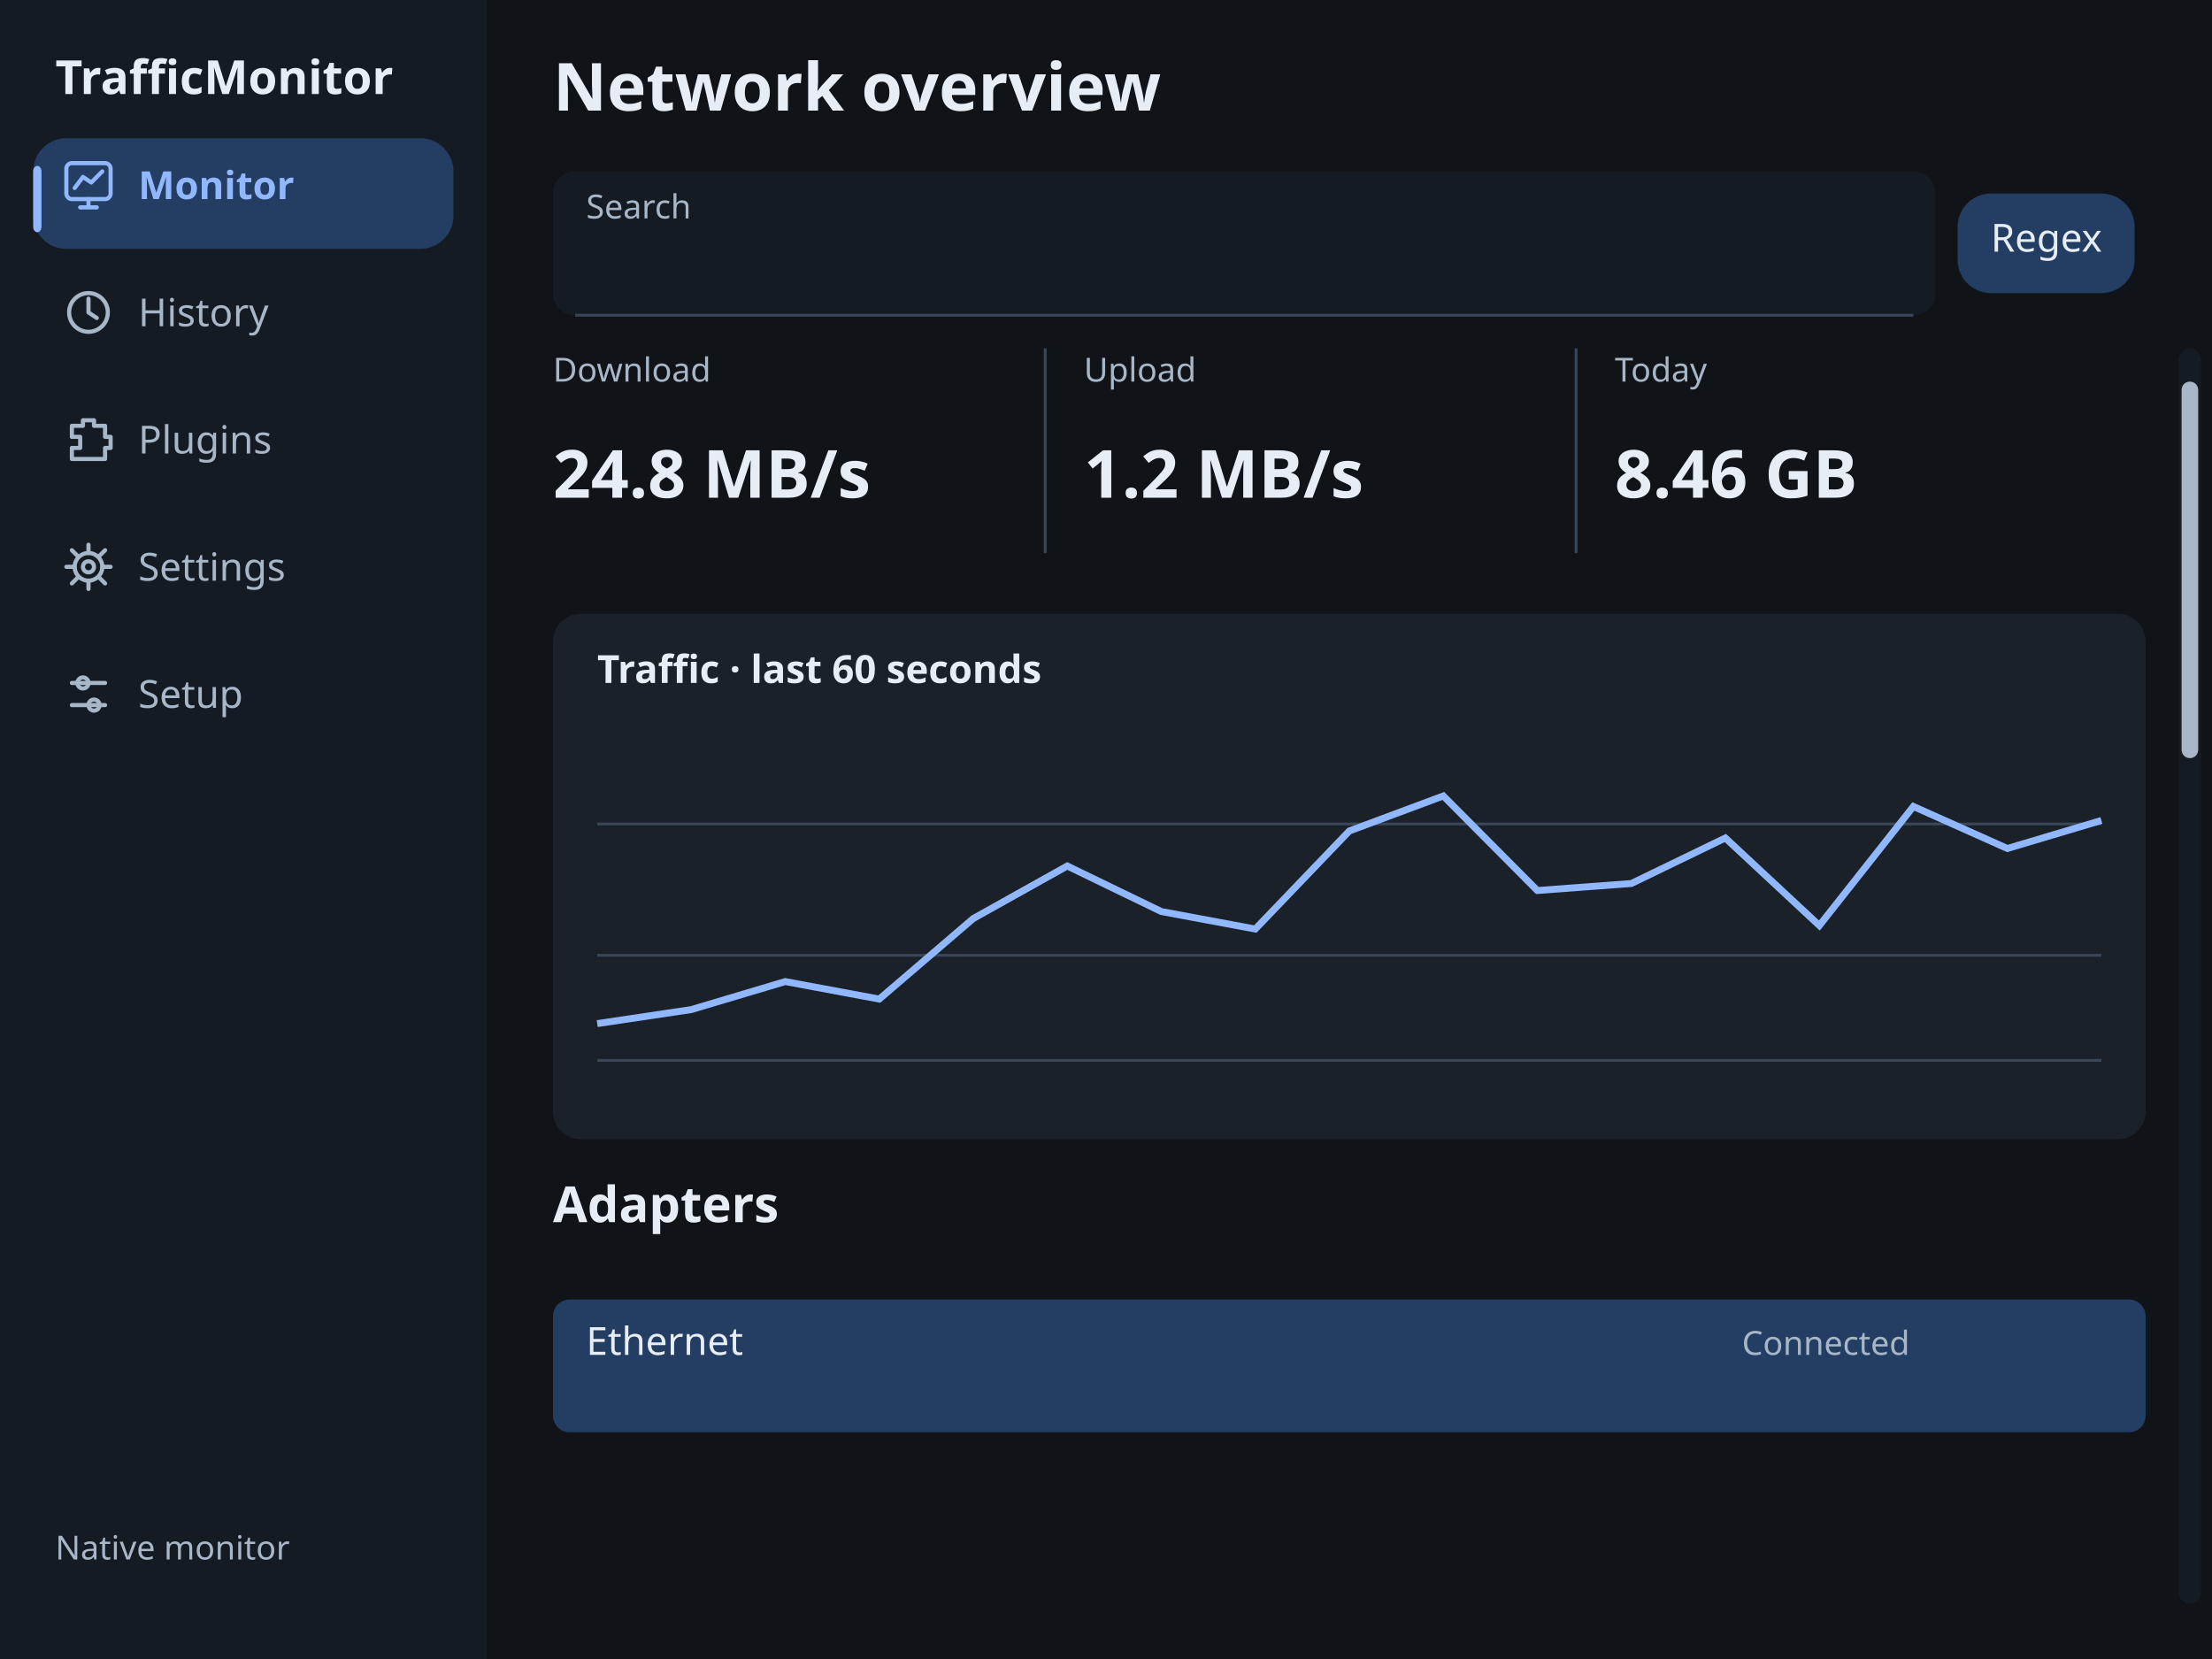
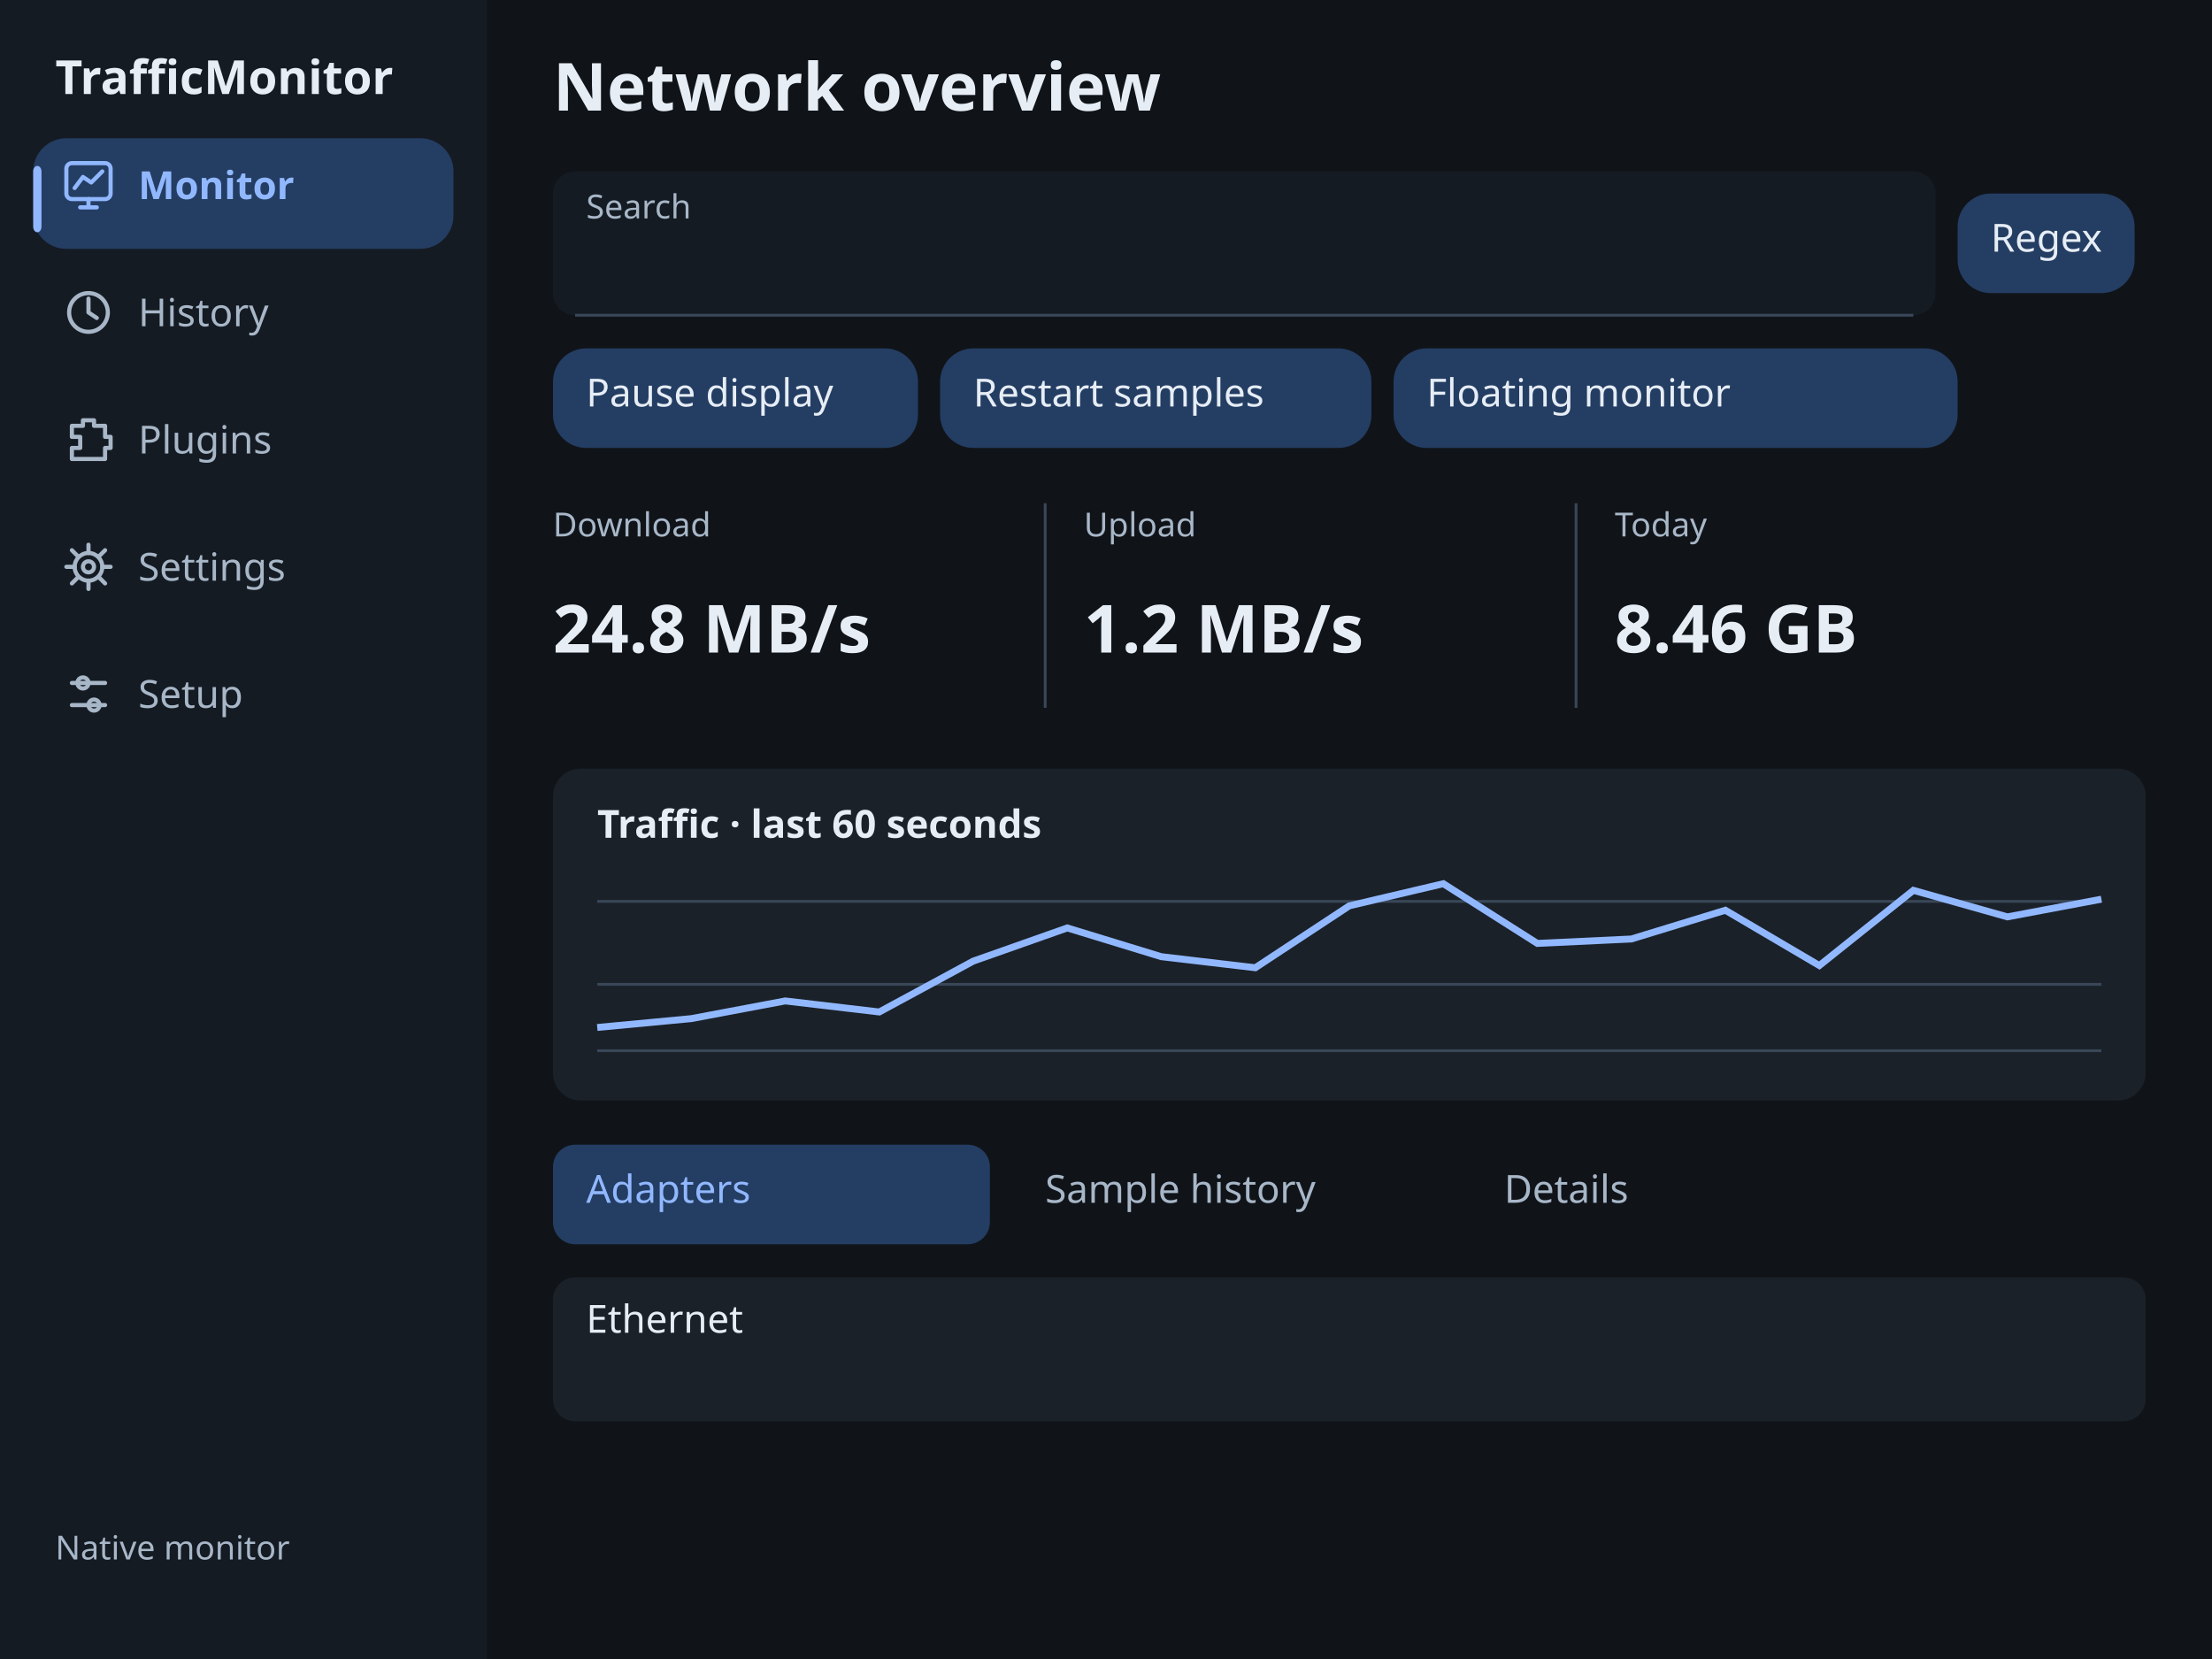
<svg xmlns="http://www.w3.org/2000/svg" width="800" height="600" viewBox="0 0 800 600">
  <rect x="0" y="0" width="800" height="600" rx="0" fill="#101419" />
  <rect x="0" y="0" width="176" height="600" rx="0" fill="#151B23" />
  <text x="20" y="34" fill="#E6EDF5" font-family="Segoe UI,Microsoft JhengHei,sans-serif" font-size="17" font-weight="600">TrafficMonitor</text>
  <rect x="12" y="50" width="152" height="40" rx="12" fill="#243D63" />
  <rect x="12" y="60" width="3" height="24" rx="2" fill="#91B8FF" />
  <g transform="translate(24 59)" fill="none" stroke="#91B8FF" stroke-width="1.5" stroke-linecap="round" stroke-linejoin="round">
    <rect width="16" height="13" rx="2" />
    <path d="M3 9l3 -4 3 2 4 -4M5 16h6M8 13v3" />
  </g>
  <text x="50" y="72" fill="#91B8FF" font-family="Segoe UI,Microsoft JhengHei,sans-serif" font-size="14" font-weight="600">Monitor</text>
  <g transform="translate(24 105)" fill="none" stroke="#A8B7C8" stroke-width="1.5" stroke-linecap="round" stroke-linejoin="round">
    <circle cx="8" cy="8" r="7" />
    <path d="M8 3v5l3 2" />
  </g>
  <text x="50" y="118" fill="#A8B7C8" font-family="Segoe UI,Microsoft JhengHei,sans-serif" font-size="14" font-weight="400">History</text>
  <g transform="translate(24 151)" fill="none" stroke="#A8B7C8" stroke-width="1.5" stroke-linecap="round" stroke-linejoin="round">
    <path d="M2 3h4V1h4v2h4v4h2v4h-2v4H2v-4h3V7H2z" />
  </g>
  <text x="50" y="164" fill="#A8B7C8" font-family="Segoe UI,Microsoft JhengHei,sans-serif" font-size="14" font-weight="400">Plugins</text>
  <g transform="translate(24 197)" fill="none" stroke="#A8B7C8" stroke-width="1.5" stroke-linecap="round" stroke-linejoin="round">
    <circle cx="8" cy="8" r="5" />
    <circle cx="8" cy="8" r="2" />
    <path d="M8 0v3M8 13v3M0 8h3M13 8h3M2 2l2 2M12 12l2 2M2 14l2 -2M12 4l2 -2" />
  </g>
  <text x="50" y="210" fill="#A8B7C8" font-family="Segoe UI,Microsoft JhengHei,sans-serif" font-size="14" font-weight="400">Settings</text>
  <g transform="translate(24 243)" fill="none" stroke="#A8B7C8" stroke-width="1.5" stroke-linecap="round" stroke-linejoin="round">
    <path d="M2 4h12M2 12h12" />
    <circle cx="6" cy="4" r="2" />
    <circle cx="10" cy="12" r="2" />
  </g>
  <text x="50" y="256" fill="#A8B7C8" font-family="Segoe UI,Microsoft JhengHei,sans-serif" font-size="14" font-weight="400">Setup</text>
  <text x="20" y="564" fill="#A8B7C8" font-family="Segoe UI,Microsoft JhengHei,sans-serif" font-size="12" font-weight="400">Native monitor</text>
  <text x="200" y="40" fill="#E6EDF5" font-family="Segoe UI,Microsoft JhengHei,sans-serif" font-size="24" font-weight="600">Network overview</text>
  <rect x="200" y="62" width="500" height="52" rx="8" fill="#151B23" />
  <path d="M208 114H692" stroke="#394758" stroke-width="1" />
  <text x="212" y="79" fill="#A8B7C8" font-family="Segoe UI,Microsoft JhengHei,sans-serif" font-size="12" font-weight="400">Search</text>
  <text x="212" y="104" fill="#E6EDF5" font-family="Segoe UI,Microsoft JhengHei,sans-serif" font-size="14" font-weight="400" />
  <rect x="708" y="70" width="64" height="36" rx="12" fill="#243D63" />
  <text x="720" y="91" fill="#E6EDF5" font-family="Segoe UI,Microsoft JhengHei,sans-serif" font-size="14" font-weight="500">Regex</text>
-   <text x="200.0" y="138" fill="#A8B7C8" font-family="Segoe UI,Microsoft JhengHei,sans-serif" font-size="12" font-weight="400">Download</text>
-   <text x="200.0" y="180" fill="#E6EDF5" font-family="Segoe UI,Microsoft JhengHei,sans-serif" font-size="24" font-weight="600">24.8 MB/s</text>
-   <text x="392.0" y="138" fill="#A8B7C8" font-family="Segoe UI,Microsoft JhengHei,sans-serif" font-size="12" font-weight="400">Upload</text>
-   <text x="392.0" y="180" fill="#E6EDF5" font-family="Segoe UI,Microsoft JhengHei,sans-serif" font-size="24" font-weight="600">1.2 MB/s</text>
-   <path d="M378.0 126L378.0 200" stroke="#394758" />
-   <text x="584.0" y="138" fill="#A8B7C8" font-family="Segoe UI,Microsoft JhengHei,sans-serif" font-size="12" font-weight="400">Today</text>
-   <text x="584.0" y="180" fill="#E6EDF5" font-family="Segoe UI,Microsoft JhengHei,sans-serif" font-size="24" font-weight="600">8.46 GB</text>
-   <path d="M570.0 126L570.0 200" stroke="#394758" />
-   <rect x="200" y="222" width="576" height="190" rx="10" fill="#1B2129" />
-   <text x="216" y="247" fill="#E6EDF5" font-family="Segoe UI,Microsoft JhengHei,sans-serif" font-size="14" font-weight="600">Traffic · last 60 seconds</text>
-   <path d="M216 298.0H760" stroke="#394758" />
-   <path d="M216 345.5H760" stroke="#394758" />
-   <path d="M216 383.5H760" stroke="#394758" />
-   <polyline fill="none" stroke="#91B8FF" stroke-width="2.5" points="216.0,370.2 250.0,365.133 284.0,355 318.0,361.333 352.0,332.2 386.0,313.2 420.0,329.667 454.0,336 488.0,300.533 522.0,287.867 556.0,322.067 590.0,319.533 624.0,303.067 658.0,334.733 692.0,291.667 726.0,306.867 760.0,296.733" />
-   <text x="200" y="442" fill="#E6EDF5" font-family="Segoe UI,Microsoft JhengHei,sans-serif" font-size="18" font-weight="600">Adapters</text>
-   <rect x="200" y="470" width="576" height="48" rx="6" fill="#243D63" />
-   <text x="212" y="490" fill="#E6EDF5" font-family="Segoe UI,Microsoft JhengHei,sans-serif" font-size="14" font-weight="500">Ethernet</text>
-   <text x="630" y="490" fill="#A8B7C8" font-family="Segoe UI,Microsoft JhengHei,sans-serif" font-size="12" font-weight="400">Connected</text>
-   <rect x="788" y="126" width="8" height="454" rx="4" fill="#151B23" />
-   <rect x="789" y="138" width="6" height="136.2" rx="3" fill="#A8B7C8" />
+   <rect x="200" y="126" width="132" height="36" rx="12" fill="#243D63" />
+   <text x="212" y="147" fill="#E6EDF5" font-family="Segoe UI,Microsoft JhengHei,sans-serif" font-size="14" font-weight="500">Pause display</text>
+   <rect x="340" y="126" width="156" height="36" rx="12" fill="#243D63" />
+   <text x="352" y="147" fill="#E6EDF5" font-family="Segoe UI,Microsoft JhengHei,sans-serif" font-size="14" font-weight="500">Restart samples</text>
+   <rect x="504" y="126" width="204" height="36" rx="12" fill="#243D63" />
+   <text x="516" y="147" fill="#E6EDF5" font-family="Segoe UI,Microsoft JhengHei,sans-serif" font-size="14" font-weight="500">Floating monitor</text>
+   <defs>
+     <clipPath id="monitor">
+       <rect x="200" y="174" width="576" height="410" />
+     </clipPath>
+   </defs>
+   <g clip-path="url(#monitor)">
+     <g transform="translate(0 0)">
+       <text x="200.0" y="194" fill="#A8B7C8" font-family="Segoe UI,Microsoft JhengHei,sans-serif" font-size="12" font-weight="400">Download</text>
+       <text x="200.0" y="236" fill="#E6EDF5" font-family="Segoe UI,Microsoft JhengHei,sans-serif" font-size="24" font-weight="600">24.8 MB/s</text>
+       <text x="392.0" y="194" fill="#A8B7C8" font-family="Segoe UI,Microsoft JhengHei,sans-serif" font-size="12" font-weight="400">Upload</text>
+       <text x="392.0" y="236" fill="#E6EDF5" font-family="Segoe UI,Microsoft JhengHei,sans-serif" font-size="24" font-weight="600">1.2 MB/s</text>
+       <path d="M378.0 182L378.0 256" stroke="#394758" />
+       <text x="584.0" y="194" fill="#A8B7C8" font-family="Segoe UI,Microsoft JhengHei,sans-serif" font-size="12" font-weight="400">Today</text>
+       <text x="584.0" y="236" fill="#E6EDF5" font-family="Segoe UI,Microsoft JhengHei,sans-serif" font-size="24" font-weight="600">8.46 GB</text>
+       <path d="M570.0 182L570.0 256" stroke="#394758" />
+       <rect x="200" y="278" width="576" height="120" rx="10" fill="#1B2129" />
+       <text x="216" y="303" fill="#E6EDF5" font-family="Segoe UI,Microsoft JhengHei,sans-serif" font-size="14" font-weight="600">Traffic · last 60 seconds</text>
+       <path d="M216 326.0H760" stroke="#394758" />
+       <path d="M216 356.0H760" stroke="#394758" />
+       <path d="M216 380.0H760" stroke="#394758" />
+       <polyline fill="none" stroke="#91B8FF" stroke-width="2.5" points="216.0,371.6 250.0,368.4 284.0,362.0 318.0,366.0 352.0,347.6 386.0,335.6 420.0,346.0 454.0,350.0 488.0,327.6 522.0,319.6 556.0,341.2 590.0,339.6 624.0,329.2 658.0,349.2 692.0,322.0 726.0,331.6 760.0,325.2" />
+       <rect x="200" y="414" width="158" height="36" rx="8" fill="#243D63" />
+       <text x="212" y="435" fill="#91B8FF" font-family="Segoe UI,Microsoft JhengHei,sans-serif" font-size="14" font-weight="400">Adapters</text>
+       <text x="378" y="435" fill="#A8B7C8" font-family="Segoe UI,Microsoft JhengHei,sans-serif" font-size="14" font-weight="400">Sample history</text>
+       <text x="544" y="435" fill="#A8B7C8" font-family="Segoe UI,Microsoft JhengHei,sans-serif" font-size="14" font-weight="400">Details</text>
+       <rect x="200" y="462" width="576" height="52" rx="8" fill="#1B2129" />
+       <text x="212" y="482" fill="#E6EDF5" font-family="Segoe UI,Microsoft JhengHei,sans-serif" font-size="14" font-weight="500">Ethernet</text>
+     </g>
+   </g>
</svg>
